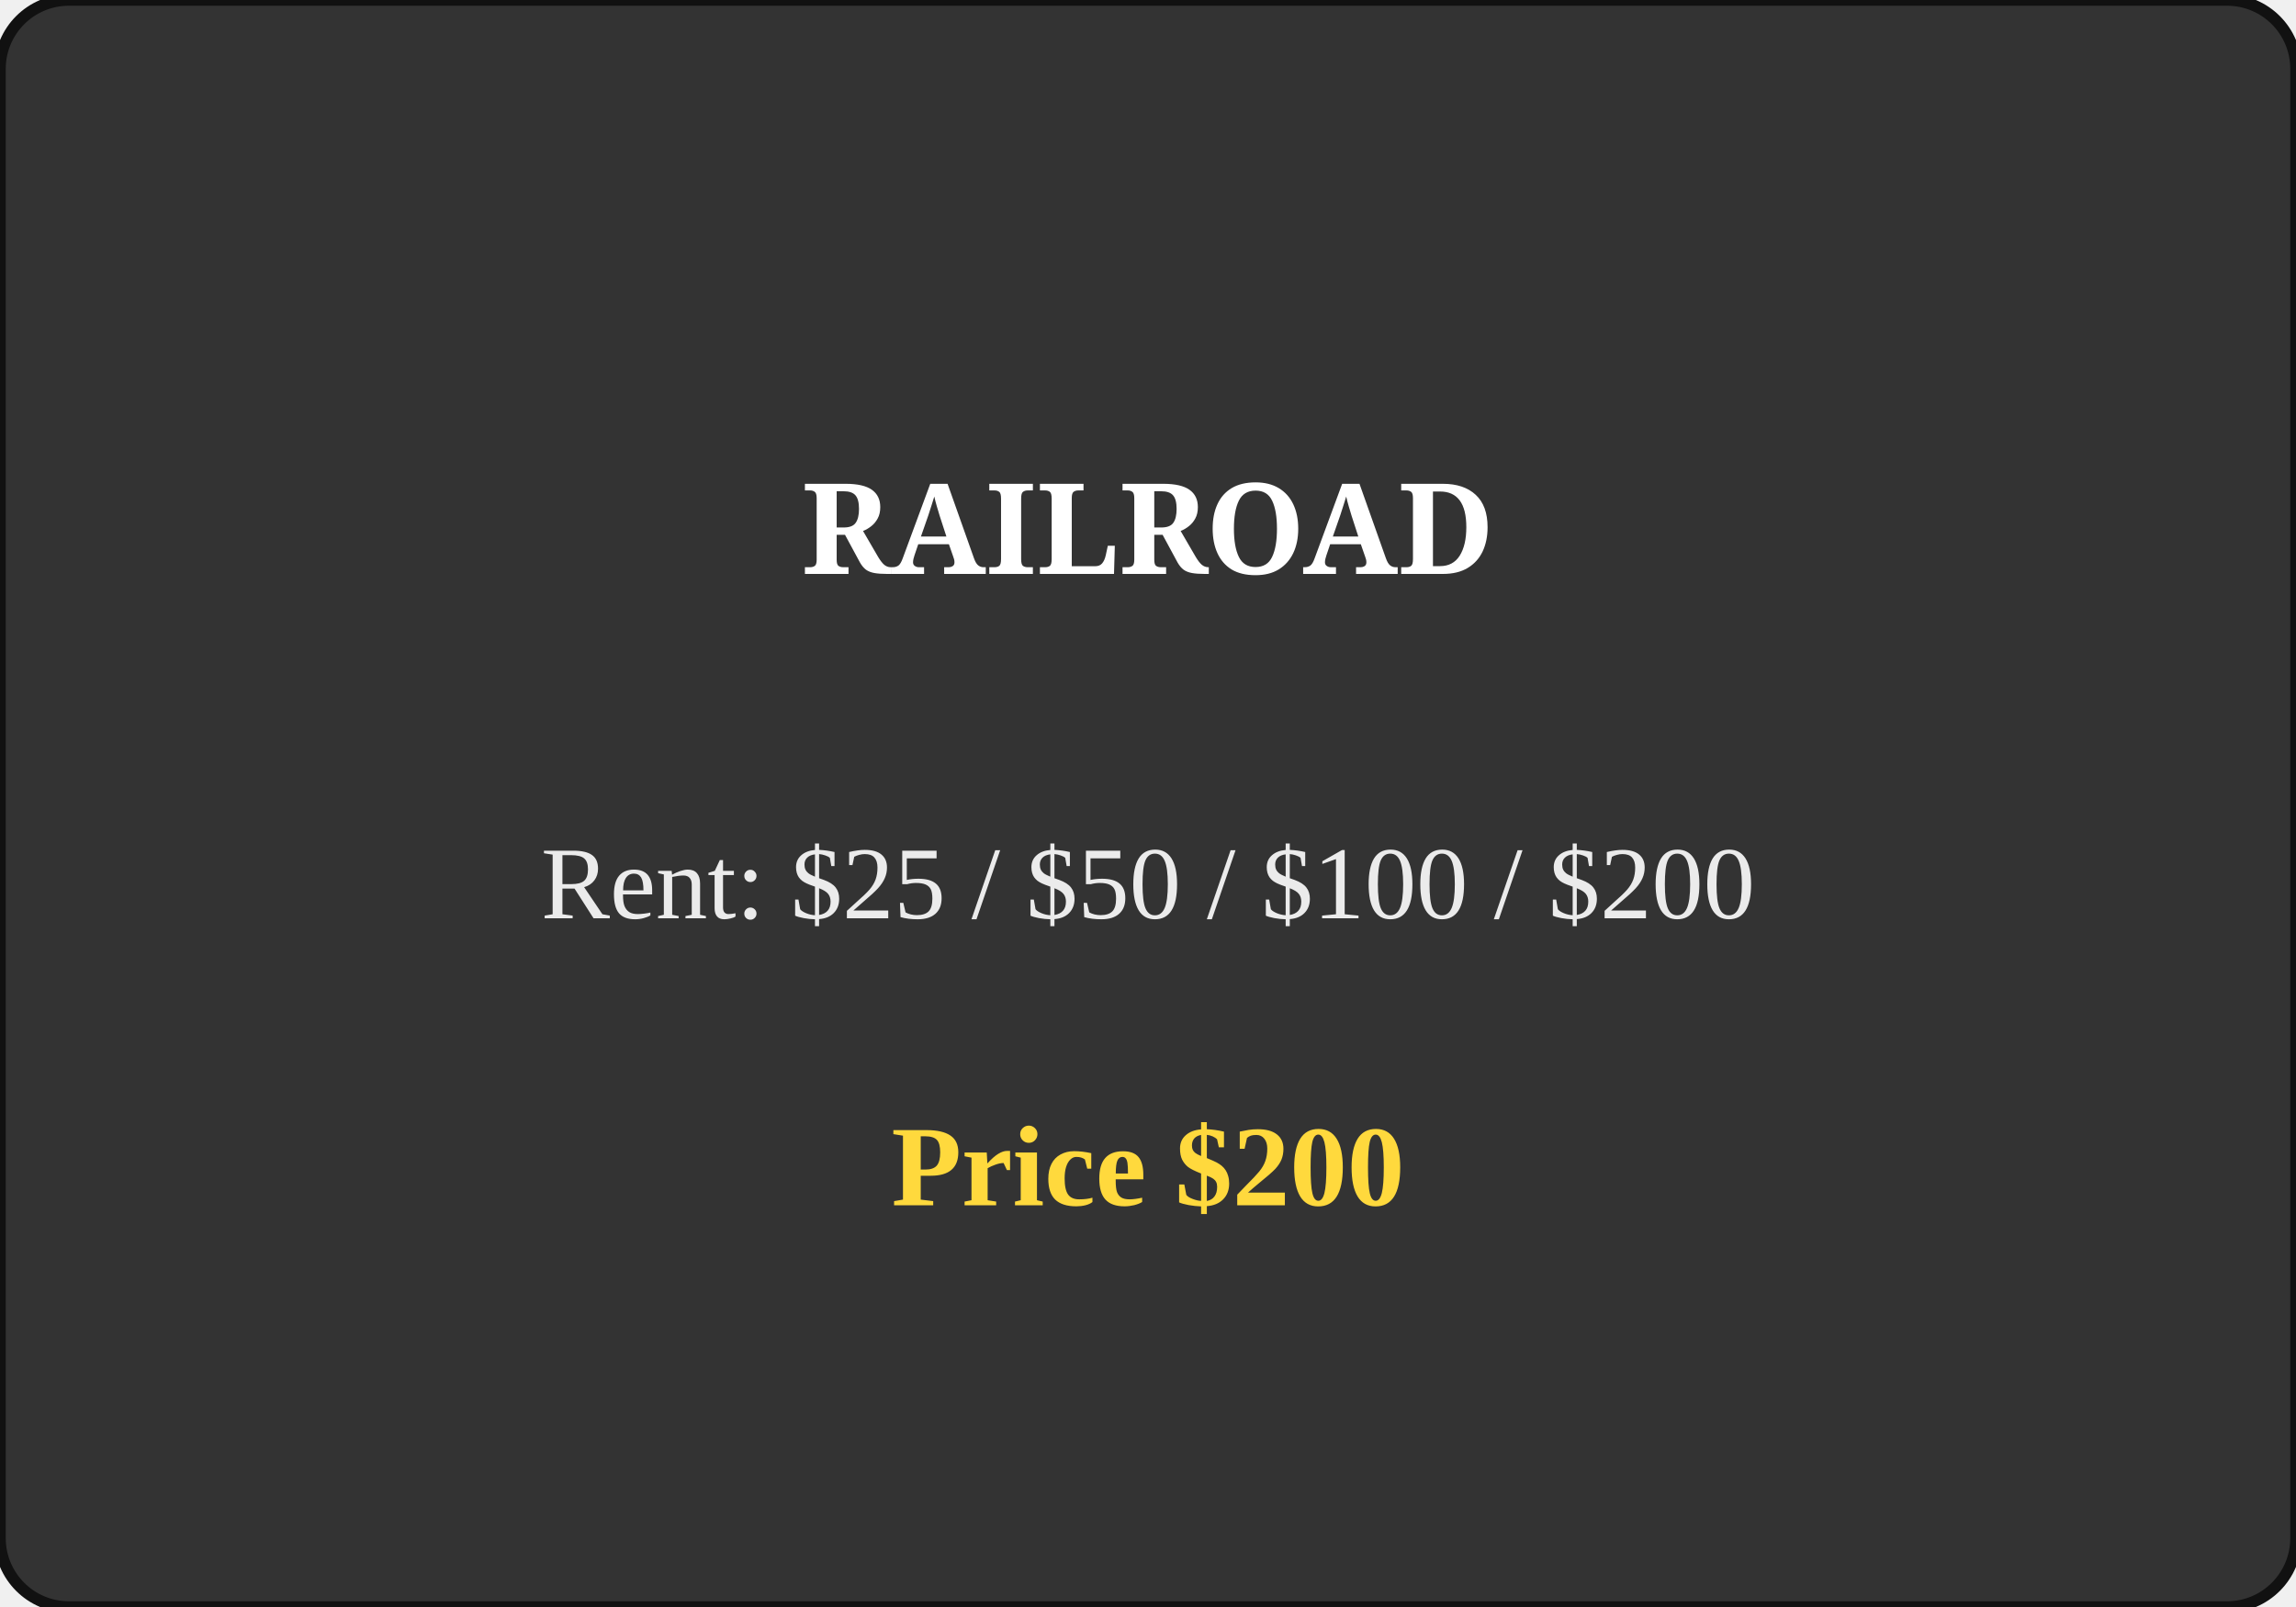
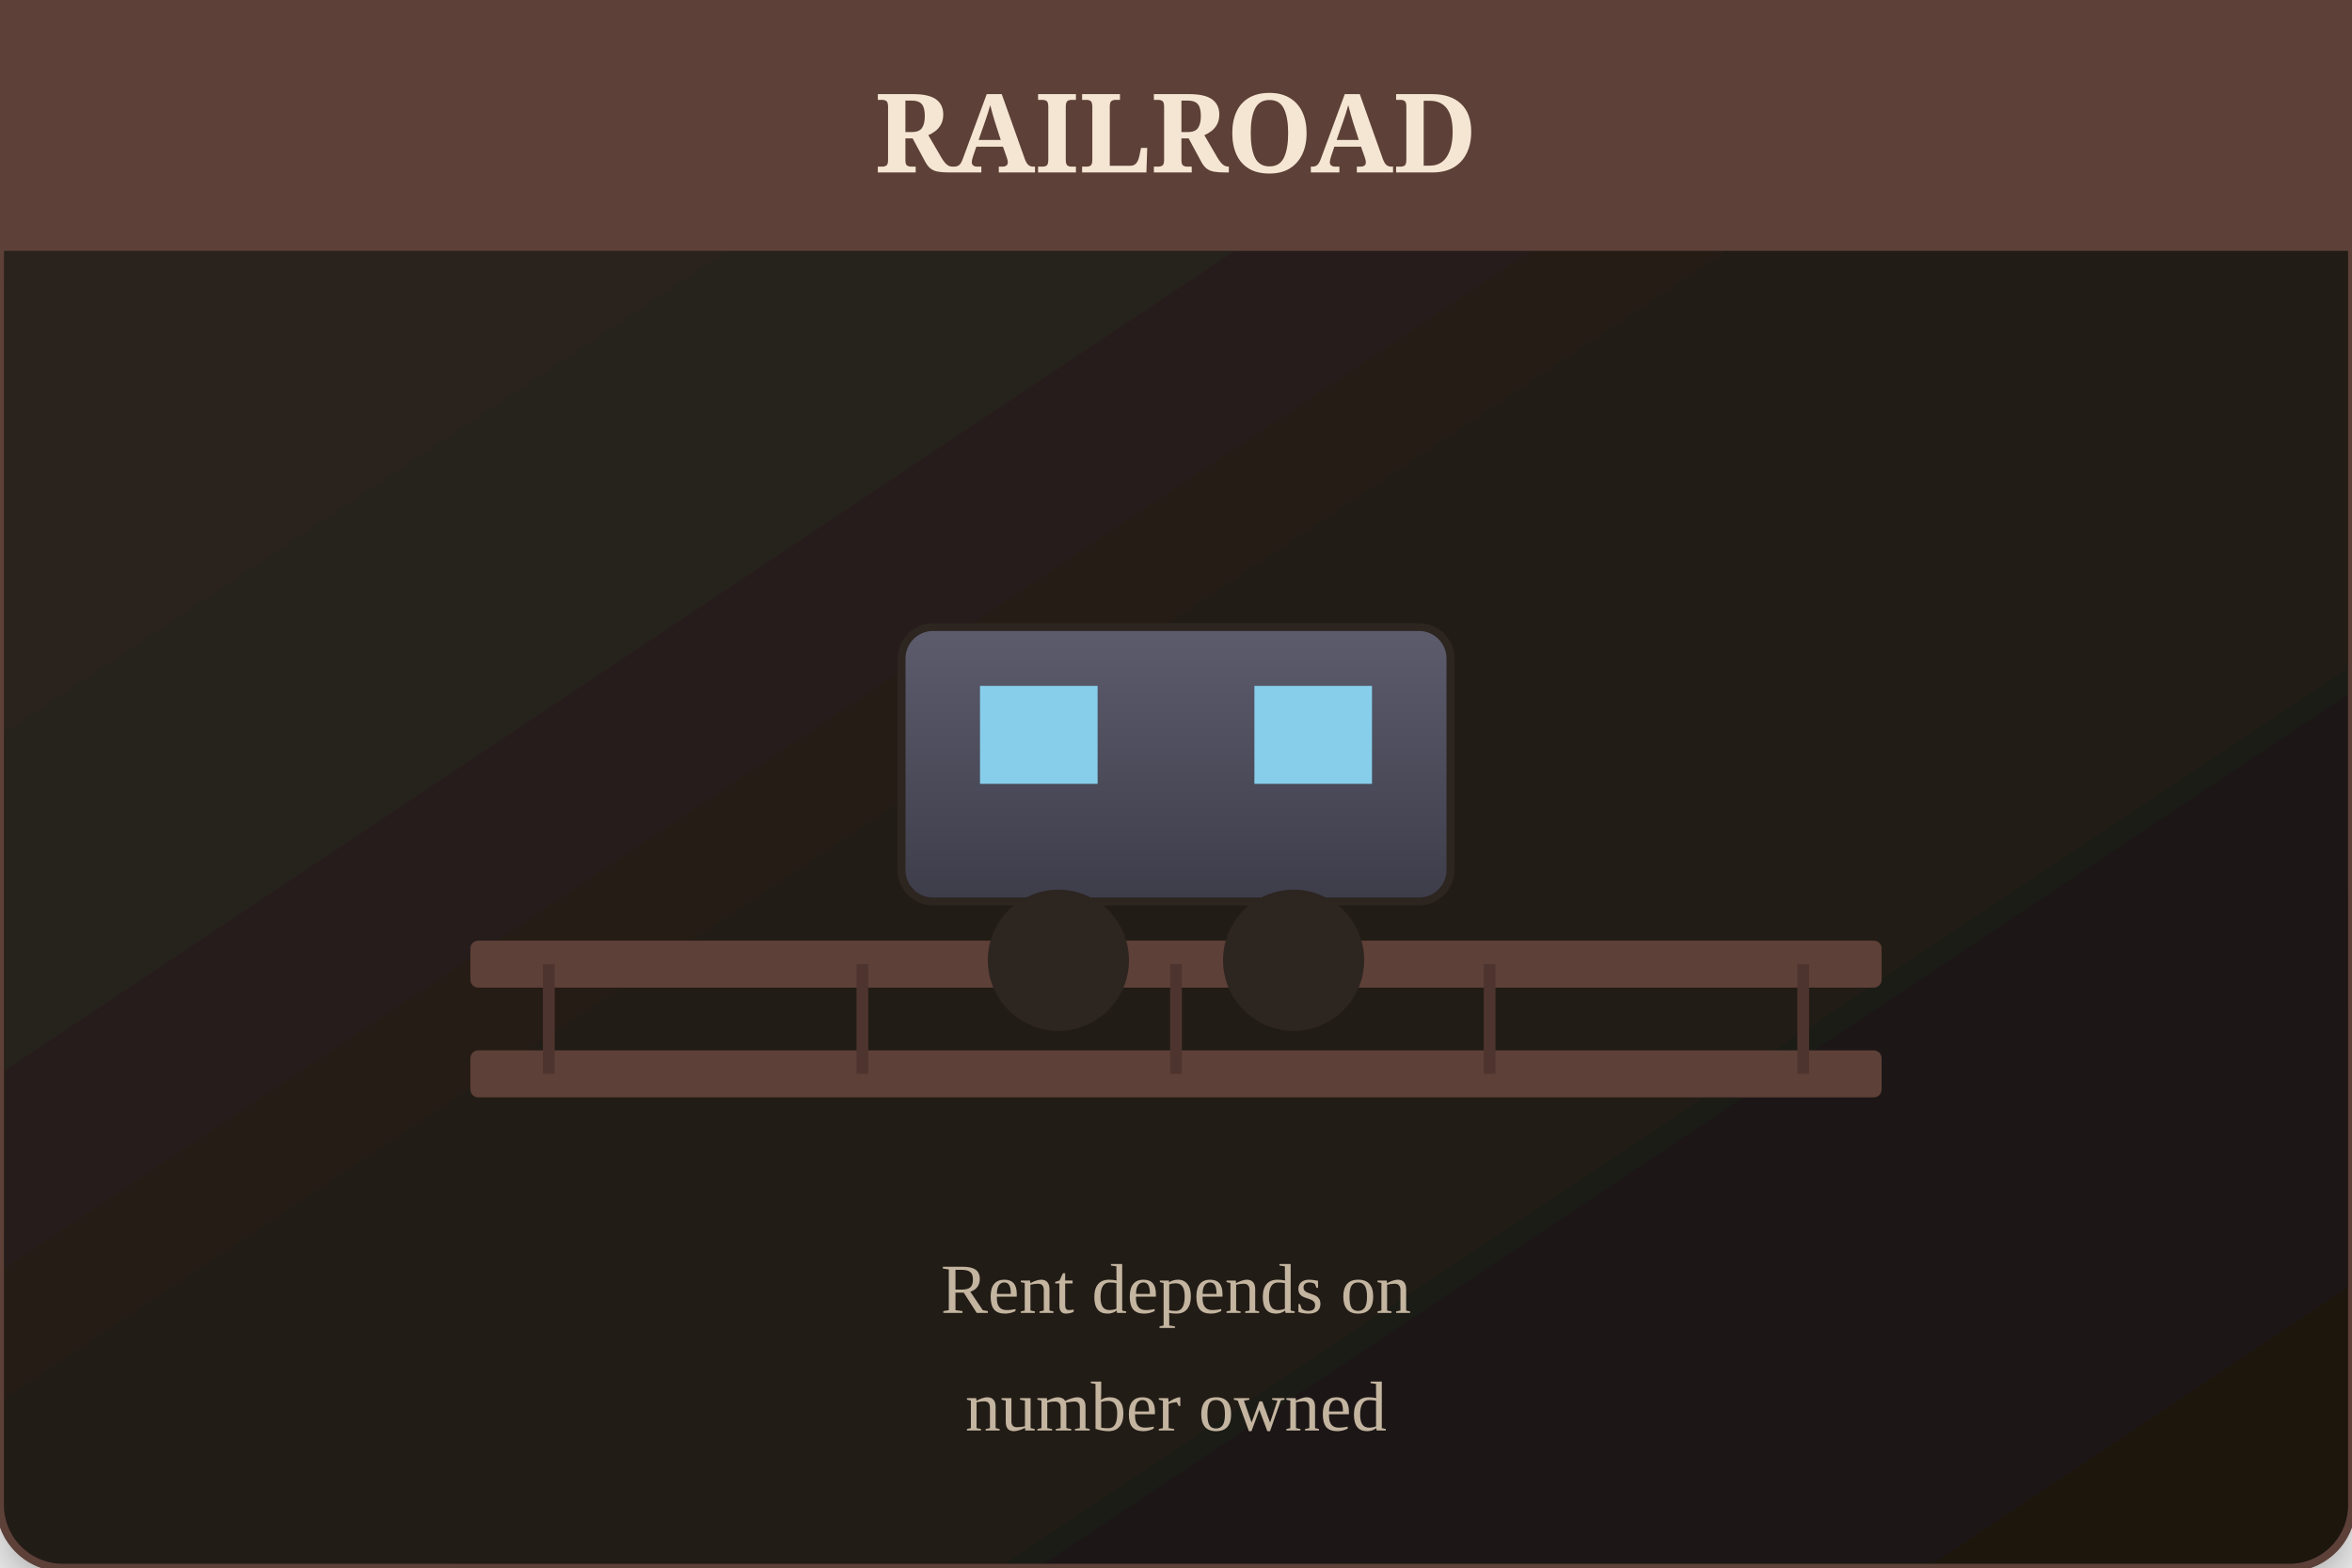
- <svg xmlns="http://www.w3.org/2000/svg" width="400" height="280" viewBox="0 0 400 280">
-   <rect width="400" height="280" rx="12" fill="#333" stroke="#111" stroke-width="2" />
-   <text x="200" y="100" text-anchor="middle" font-family="serif" font-size="22" font-weight="bold" fill="#fff">RAILROAD</text>
-   <text x="200" y="160" text-anchor="middle" font-size="18" fill="rgba(255,255,255,0.9)">Rent: $25 / $50 / $100 / $200</text>
-   <text x="200" y="210" text-anchor="middle" font-size="20" font-weight="bold" fill="#ffd93d">Price $200</text>
+ <svg xmlns="http://www.w3.org/2000/svg" width="600" height="400" viewBox="0 0 600 400">
+   <defs>
+     <linearGradient id="bg" x1="0%" y1="0%" x2="100%" y2="100%">
+       <stop offset="0%" style="stop-color:#2d2520" />
+       <stop offset="100%" style="stop-color:#1a1510" />
+     </linearGradient>
+     <linearGradient id="train" x1="0%" y1="0%" x2="0%" y2="100%">
+       <stop offset="0%" style="stop-color:#5c5c6d" />
+       <stop offset="100%" style="stop-color:#3d3d4a" />
+     </linearGradient>
+     <filter id="shadow" x="-4%" y="-4%" width="108%" height="108%">
+       <feDropShadow dx="0" dy="4" stdDeviation="8" flood-color="#000" flood-opacity="0.4" />
+     </filter>
+   </defs>
+   <rect width="600" height="400" rx="16" fill="url(#bg)" filter="url(#shadow)" stroke="#5d4037" stroke-width="2" />
+   <rect width="600" height="64" rx="16 16 0 0" fill="#5d4037" />
+   <text x="300" y="44" text-anchor="middle" font-family="Georgia, serif" font-size="28" font-weight="bold" fill="#f5e6d3">RAILROAD</text>
+   <rect x="120" y="240" width="360" height="12" fill="#5d4037" rx="2" />
+   <rect x="120" y="268" width="360" height="12" fill="#5d4037" rx="2" />
+   <line x1="140" y1="246" x2="140" y2="274" stroke="#4e342e" stroke-width="3" />
+   <line x1="220" y1="246" x2="220" y2="274" stroke="#4e342e" stroke-width="3" />
+   <line x1="300" y1="246" x2="300" y2="274" stroke="#4e342e" stroke-width="3" />
+   <line x1="380" y1="246" x2="380" y2="274" stroke="#4e342e" stroke-width="3" />
+   <line x1="460" y1="246" x2="460" y2="274" stroke="#4e342e" stroke-width="3" />
+   <rect x="230" y="160" width="140" height="70" rx="8" fill="url(#train)" stroke="#2d2520" stroke-width="2" />
+   <circle cx="270" cy="245" r="18" fill="#2d2520" />
+   <circle cx="330" cy="245" r="18" fill="#2d2520" />
+   <rect x="250" y="175" width="30" height="25" fill="#87ceeb" />
+   <rect x="320" y="175" width="30" height="25" fill="#87ceeb" />
+   <text x="300" y="335" text-anchor="middle" font-size="18" fill="#c4b5a0">Rent depends on</text>
+   <text x="300" y="365" text-anchor="middle" font-size="18" fill="#c4b5a0">number owned</text>
</svg>
